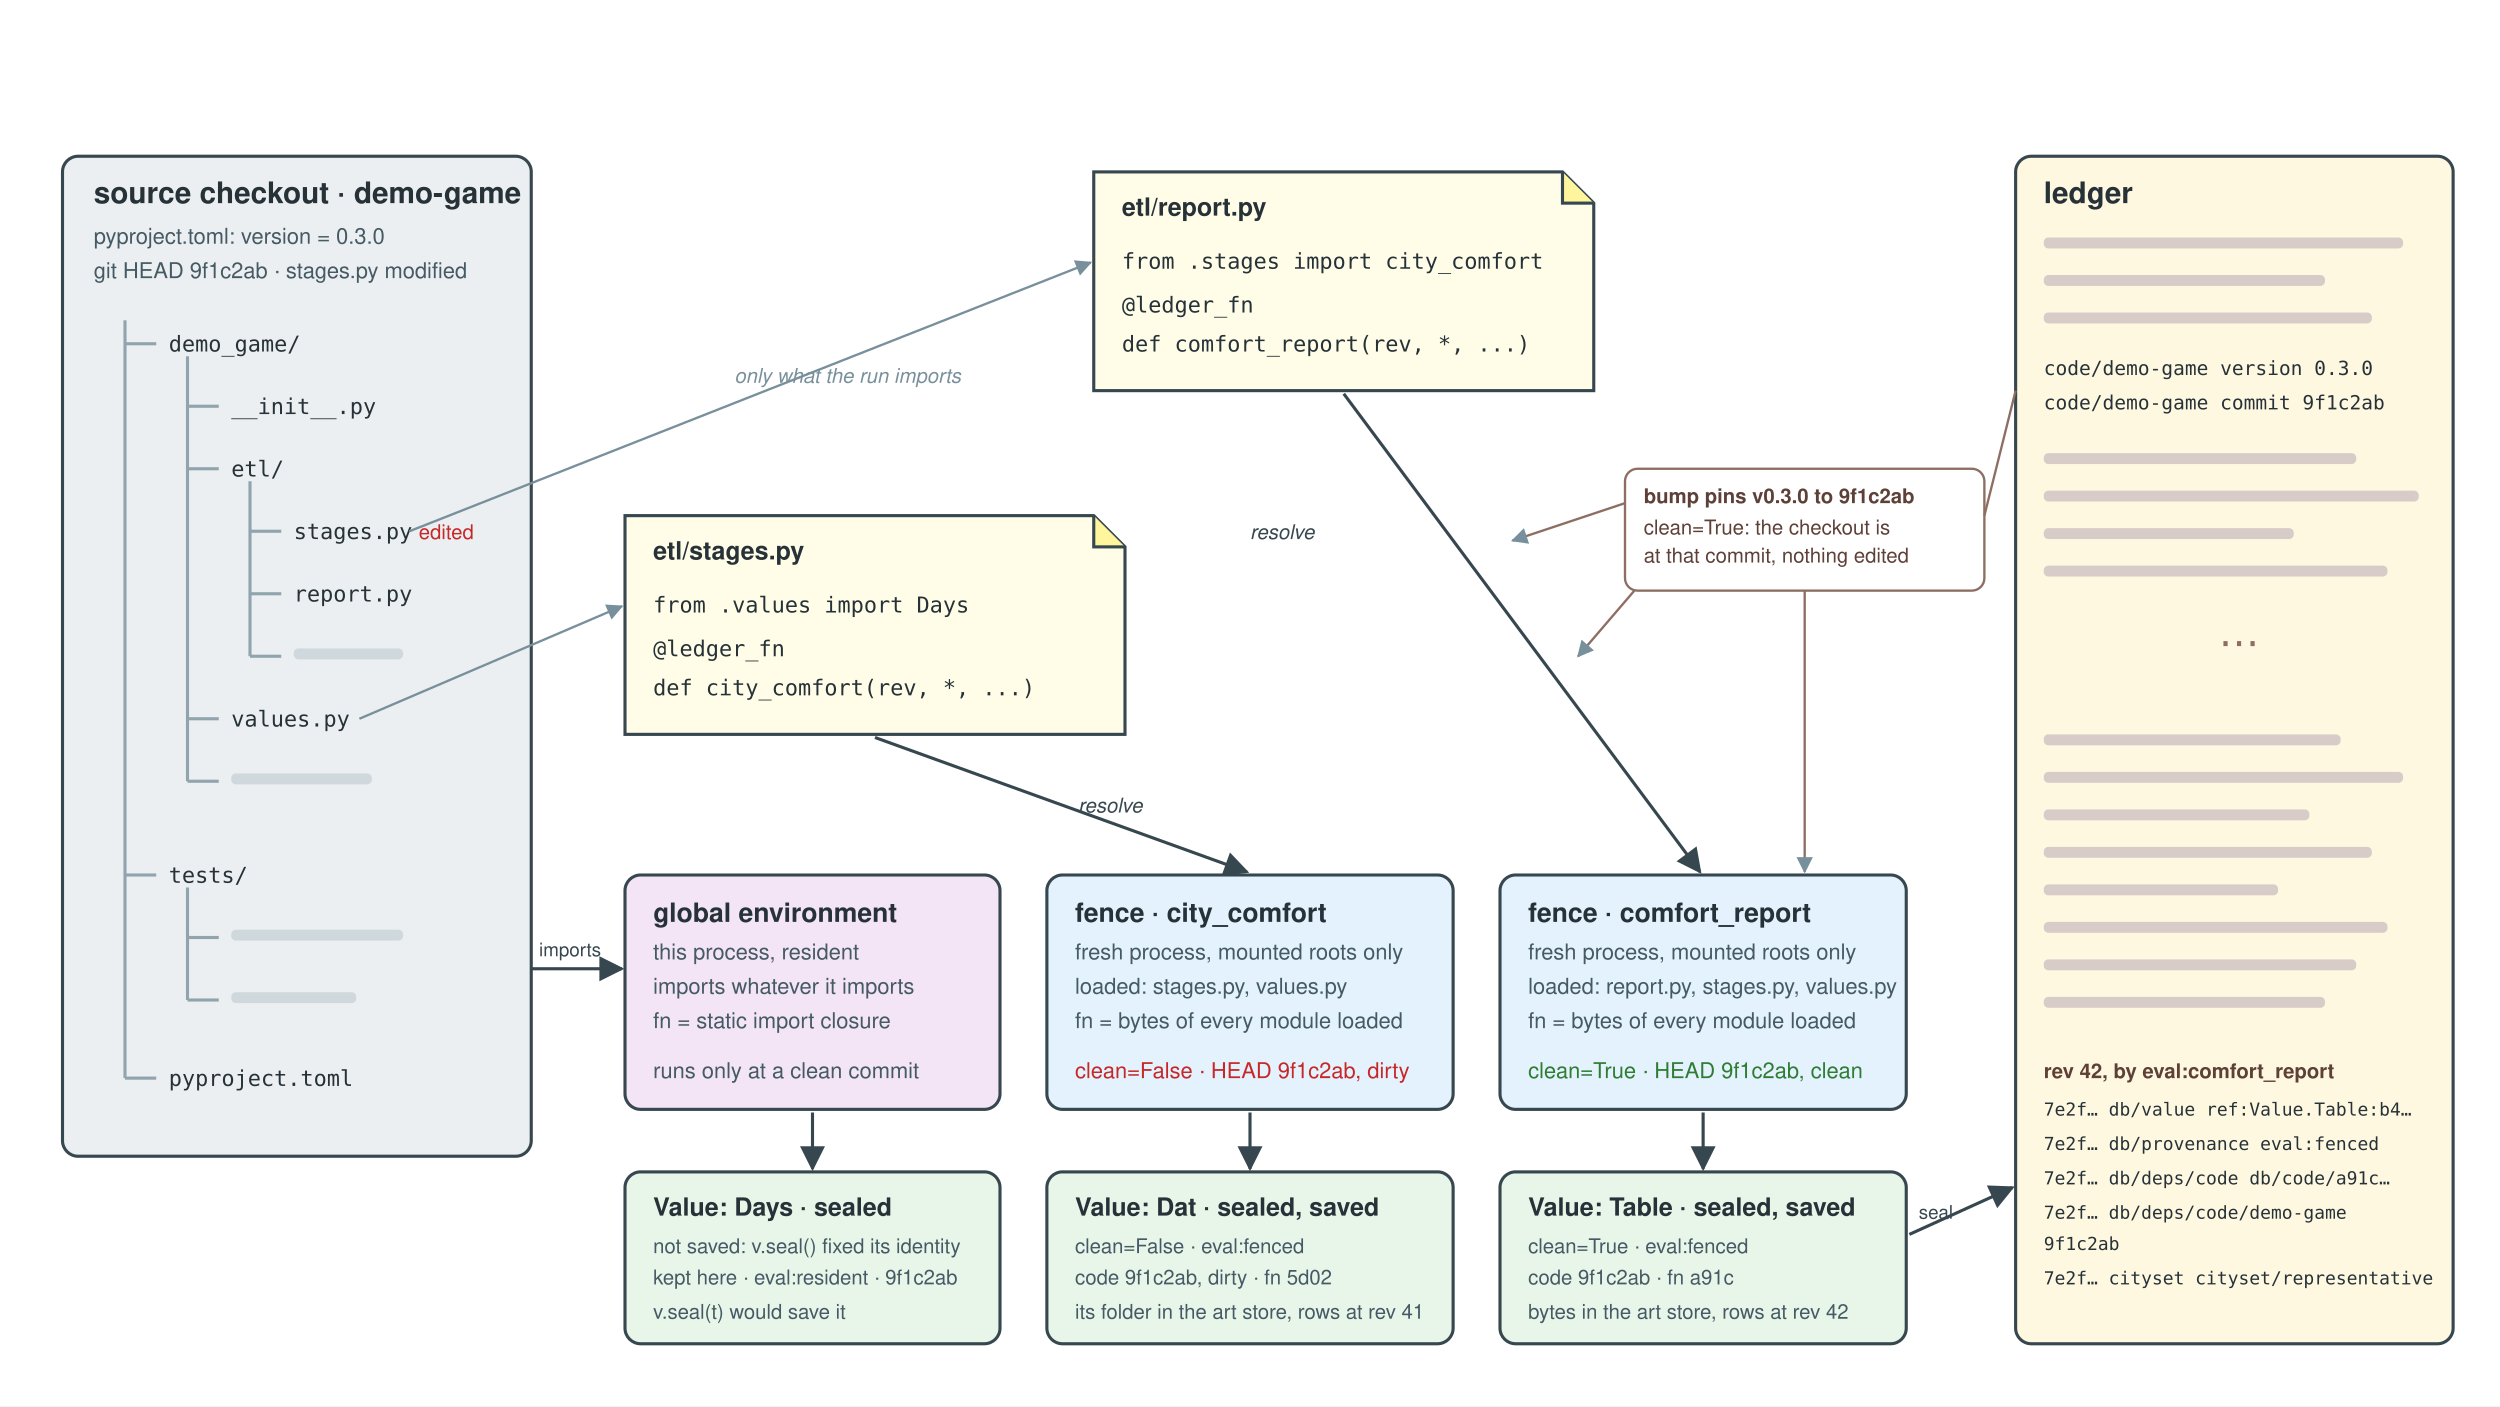
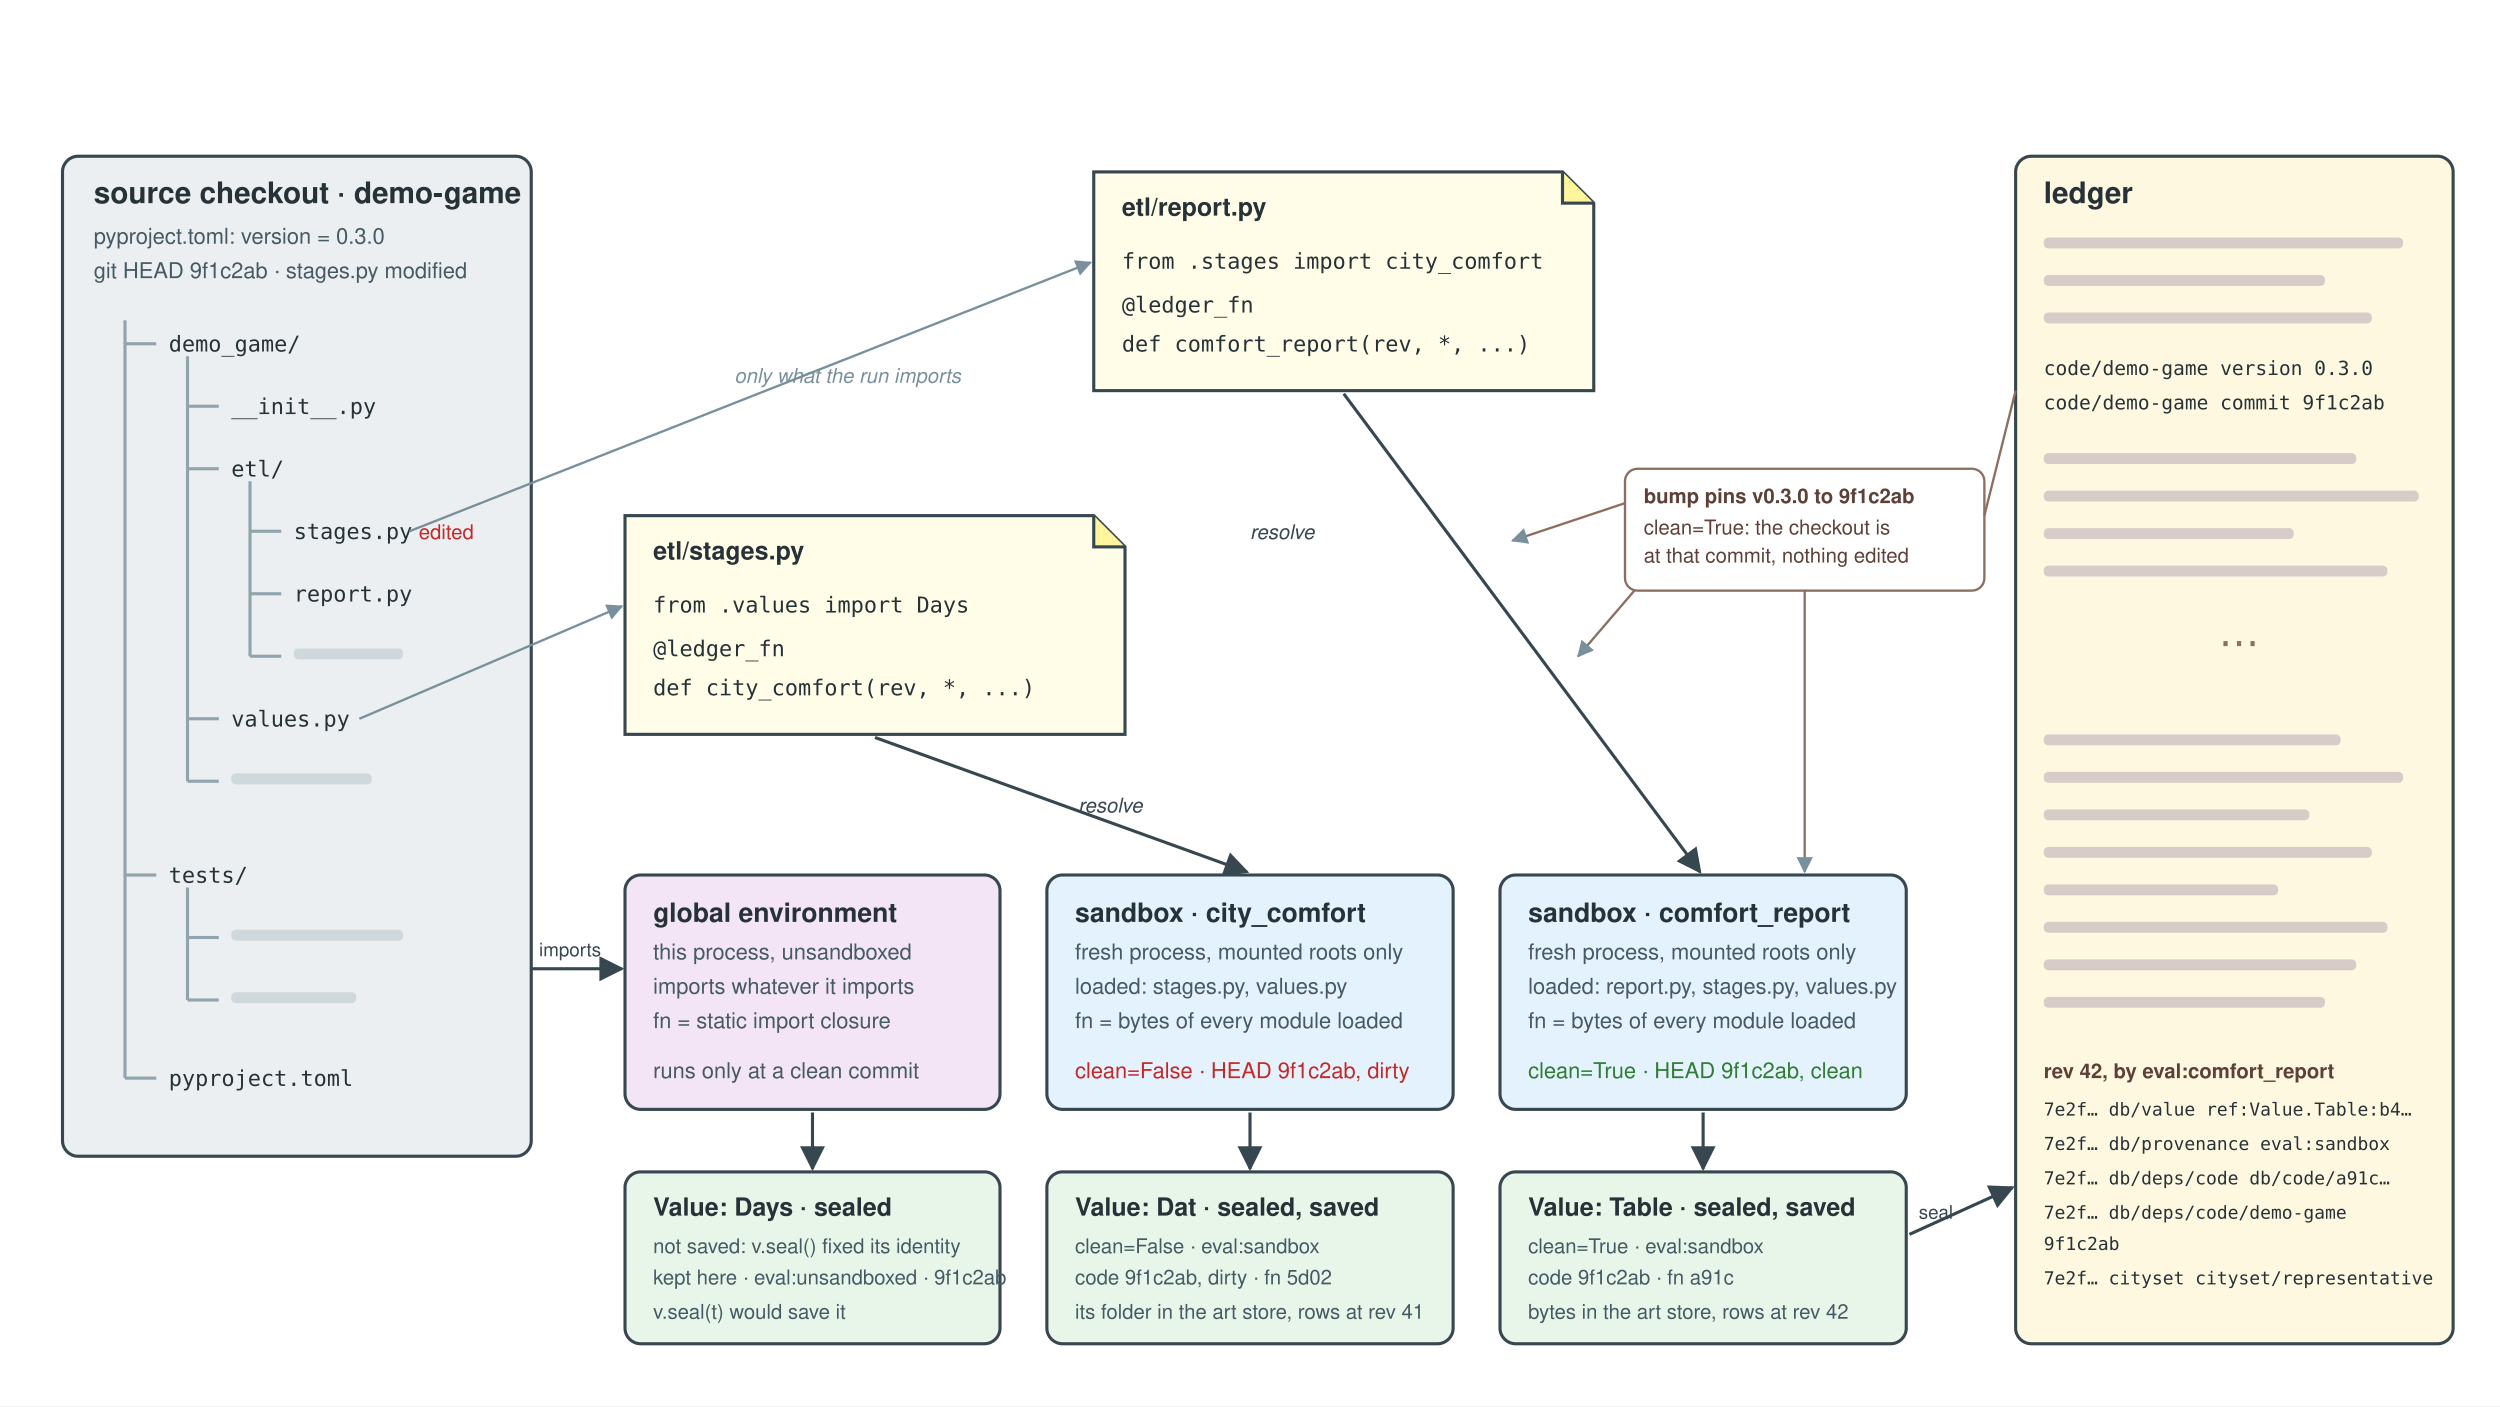
<svg xmlns="http://www.w3.org/2000/svg" viewBox="0 0 1600 900" width="1600" height="900" font-family="Helvetica, Arial, sans-serif">
  <defs>
    <marker id="arrow" viewBox="0 0 10 10" refX="9" refY="5" markerWidth="8" markerHeight="8" orient="auto-start-reverse">
      <path d="M0,0 L10,5 L0,10 z" fill="#37474f" />
    </marker>
    <marker id="arrow-thin" viewBox="0 0 10 10" refX="9" refY="5" markerWidth="7" markerHeight="7" orient="auto-start-reverse">
      <path d="M0,0 L10,5 L0,10 z" fill="#78909c" />
    </marker>
  </defs>
  <rect x="0" y="0" width="1600" height="900" fill="#ffffff" />
  <g stroke="#37474f" stroke-width="2">
    <rect x="40" y="100" width="300" height="640" rx="10" fill="#eceff1" />
  </g>
  <text x="60" y="130" font-size="19" font-weight="bold" fill="#263238">source checkout · demo-game</text>
  <text x="60" y="156" font-size="14" fill="#455a64">pyproject.toml: version = 0.3.0</text>
  <text x="60" y="178" font-size="14" fill="#455a64">git HEAD 9f1c2ab · stages.py modified</text>
  <g stroke="#90a4ae" stroke-width="2" fill="none">
    <path d="M80,205 V690" />
    <path d="M80,220 H100" />
    <path d="M120,228 V500" />
    <path d="M120,260 H140" />
    <path d="M120,300 H140" />
    <path d="M160,308 V420" />
    <path d="M160,340 H180" />
    <path d="M160,380 H180" />
    <path d="M160,420 H180" />
    <path d="M120,460 H140" />
    <path d="M120,500 H140" />
    <path d="M80,560 H100" />
    <path d="M120,568 V640" />
    <path d="M120,600 H140" />
    <path d="M120,640 H140" />
    <path d="M80,690 H100" />
  </g>
  <g font-family="Menlo, Consolas, monospace" font-size="14" fill="#263238">
    <text x="108" y="225">demo_game/</text>
    <text x="148" y="265">__init__.py</text>
    <text x="148" y="305">etl/</text>
    <text x="188" y="345">stages.py</text>
    <text x="188" y="385">report.py</text>
    <text x="148" y="465">values.py</text>
    <text x="108" y="565">tests/</text>
    <text x="108" y="695">pyproject.toml</text>
  </g>
  <text x="268" y="345" font-size="13" fill="#c62828">edited</text>
  <g fill="#cfd8dc">
    <rect x="188" y="415" width="70" height="7" rx="3" />
    <rect x="148" y="495" width="90" height="7" rx="3" />
    <rect x="148" y="595" width="110" height="7" rx="3" />
    <rect x="148" y="635" width="80" height="7" rx="3" />
  </g>
  <g stroke="#37474f" stroke-width="2">
    <path d="M400,330 H700 L720,350 V470 H400 Z" fill="#fffde7" />
    <path d="M700,330 V350 H720" fill="#fff59d" />
  </g>
  <text x="418" y="358" font-size="16" font-weight="bold" fill="#263238">etl/stages.py</text>
  <g font-family="Menlo, Consolas, monospace" font-size="14" fill="#263238">
    <text x="418" y="392">from .values import Days</text>
    <text x="418" y="420">@ledger_fn</text>
    <text x="418" y="445">def city_comfort(rev, *, ...)</text>
  </g>
  <g stroke="#37474f" stroke-width="2">
    <path d="M700,110 H1000 L1020,130 V250 H700 Z" fill="#fffde7" />
    <path d="M1000,110 V130 H1020" fill="#fff59d" />
  </g>
  <text x="718" y="138" font-size="16" font-weight="bold" fill="#263238">etl/report.py</text>
  <g font-family="Menlo, Consolas, monospace" font-size="14" fill="#263238">
    <text x="718" y="172">from .stages import city_comfort</text>
    <text x="718" y="200">@ledger_fn</text>
    <text x="718" y="225">def comfort_report(rev, *, ...)</text>
  </g>
  <g stroke="#78909c" stroke-width="1.5" fill="none" marker-end="url(#arrow-thin)">
    <path d="M262,340 L698,168" />
    <path d="M230,460 L398,388" />
  </g>
  <text x="470" y="245" font-size="13" fill="#78909c" font-style="italic">only what the run imports</text>
  <g stroke="#37474f" stroke-width="2">
    <rect x="400" y="560" width="240" height="150" rx="10" fill="#f3e5f5" />
    <rect x="670" y="560" width="260" height="150" rx="10" fill="#e3f2fd" />
    <rect x="960" y="560" width="260" height="150" rx="10" fill="#e3f2fd" />
  </g>
  <text x="418" y="590" font-size="17" font-weight="bold" fill="#263238">global environment</text>
-   <text x="418" y="614" font-size="14" fill="#455a64">this process, resident</text>
+   <text x="418" y="614" font-size="14" fill="#455a64">this process, unsandboxed</text>
  <text x="418" y="636" font-size="14" fill="#455a64">imports whatever it imports</text>
  <text x="418" y="658" font-size="14" fill="#455a64">fn = static import closure</text>
  <text x="418" y="690" font-size="14" fill="#455a64">runs only at a clean commit</text>
-   <text x="688" y="590" font-size="17" font-weight="bold" fill="#263238">fence · city_comfort</text>
+   <text x="688" y="590" font-size="17" font-weight="bold" fill="#263238">sandbox · city_comfort</text>
  <text x="688" y="614" font-size="14" fill="#455a64">fresh process, mounted roots only</text>
  <text x="688" y="636" font-size="14" fill="#455a64">loaded: stages.py, values.py</text>
  <text x="688" y="658" font-size="14" fill="#455a64">fn = bytes of every module loaded</text>
  <text x="688" y="690" font-size="14" fill="#c62828">clean=False · HEAD 9f1c2ab, dirty</text>
-   <text x="978" y="590" font-size="17" font-weight="bold" fill="#263238">fence · comfort_report</text>
+   <text x="978" y="590" font-size="17" font-weight="bold" fill="#263238">sandbox · comfort_report</text>
  <text x="978" y="614" font-size="14" fill="#455a64">fresh process, mounted roots only</text>
  <text x="978" y="636" font-size="14" fill="#455a64">loaded: report.py, stages.py, values.py</text>
  <text x="978" y="658" font-size="14" fill="#455a64">fn = bytes of every module loaded</text>
  <text x="978" y="690" font-size="14" fill="#2e7d32">clean=True · HEAD 9f1c2ab, clean</text>
  <g stroke="#37474f" stroke-width="2" fill="none" marker-end="url(#arrow)">
    <path d="M340,620 L398,620" />
    <path d="M560,472 L798,558" />
    <path d="M860,252 L1088,558" />
  </g>
  <text x="345" y="612" font-size="12" fill="#37474f">imports</text>
  <text x="690" y="520" font-size="13" fill="#37474f" font-style="italic">resolve</text>
  <text x="800" y="345" font-size="13" fill="#37474f" font-style="italic">resolve</text>
  <g stroke="#37474f" stroke-width="2">
    <rect x="1290" y="100" width="280" height="760" rx="10" fill="#fff8e1" />
  </g>
  <text x="1308" y="130" font-size="19" font-weight="bold" fill="#263238">ledger</text>
  <g fill="#d7ccc8">
    <rect x="1308" y="152" width="230" height="7" rx="3" />
    <rect x="1308" y="176" width="180" height="7" rx="3" />
    <rect x="1308" y="200" width="210" height="7" rx="3" />
  </g>
  <g font-family="Menlo, Consolas, monospace" font-size="12.5" fill="#263238">
    <text x="1308" y="240">code/demo-game version 0.3.0</text>
    <text x="1308" y="262">code/demo-game commit  9f1c2ab</text>
  </g>
  <g fill="#d7ccc8">
    <rect x="1308" y="290" width="200" height="7" rx="3" />
    <rect x="1308" y="314" width="240" height="7" rx="3" />
    <rect x="1308" y="338" width="160" height="7" rx="3" />
    <rect x="1308" y="362" width="220" height="7" rx="3" />
  </g>
  <text x="1420" y="420" font-size="26" fill="#8d6e63">⋯</text>
  <g fill="#d7ccc8">
    <rect x="1308" y="470" width="190" height="7" rx="3" />
    <rect x="1308" y="494" width="230" height="7" rx="3" />
    <rect x="1308" y="518" width="170" height="7" rx="3" />
    <rect x="1308" y="542" width="210" height="7" rx="3" />
    <rect x="1308" y="566" width="150" height="7" rx="3" />
    <rect x="1308" y="590" width="220" height="7" rx="3" />
    <rect x="1308" y="614" width="200" height="7" rx="3" />
    <rect x="1308" y="638" width="180" height="7" rx="3" />
  </g>
  <text x="1308" y="690" font-size="13" font-weight="bold" fill="#5d4037">rev 42, by eval:comfort_report</text>
  <g font-family="Menlo, Consolas, monospace" font-size="11.5" fill="#263238">
    <text x="1308" y="714">7e2f… db/value ref:Value.Table:b4…</text>
-     <text x="1308" y="736">7e2f… db/provenance eval:fenced</text>
+     <text x="1308" y="736">7e2f… db/provenance eval:sandbox</text>
    <text x="1308" y="758">7e2f… db/deps/code db/code/a91c…</text>
    <text x="1308" y="780">7e2f… db/deps/code/demo-game</text>
    <text x="1308" y="800">           9f1c2ab</text>
    <text x="1308" y="822">7e2f… cityset cityset/representative</text>
  </g>
  <g stroke="#8d6e63" stroke-width="1.5">
    <rect x="1040" y="300" width="230" height="78" rx="8" fill="#ffffff" />
  </g>
  <text x="1052" y="322" font-size="13" fill="#5d4037" font-weight="bold">bump pins v0.3.0 to 9f1c2ab</text>
  <text x="1052" y="342" font-size="13" fill="#5d4037">clean=True: the checkout is</text>
  <text x="1052" y="360" font-size="13" fill="#5d4037">at that commit, nothing edited</text>
  <path d="M1270,330 L1290,250" stroke="#8d6e63" stroke-width="1.5" fill="none" />
  <path d="M1155,378 L1155,558" stroke="#8d6e63" stroke-width="1.5" fill="none" marker-end="url(#arrow-thin)" />
  <path d="M1040,322 L968,346" stroke="#8d6e63" stroke-width="1.5" fill="none" marker-end="url(#arrow-thin)" />
  <path d="M1046,378 L1010,420" stroke="#8d6e63" stroke-width="1.5" fill="none" marker-end="url(#arrow-thin)" />
  <g stroke="#37474f" stroke-width="2">
    <rect x="400" y="750" width="240" height="110" rx="10" fill="#e8f5e9" />
    <rect x="670" y="750" width="260" height="110" rx="10" fill="#e8f5e9" />
    <rect x="960" y="750" width="260" height="110" rx="10" fill="#e8f5e9" />
  </g>
  <text x="418" y="778" font-size="16" font-weight="bold" fill="#263238">Value: Days · sealed</text>
  <text x="418" y="802" font-size="13" fill="#455a64">not saved: v.seal() fixed its identity</text>
-   <text x="418" y="822" font-size="13" fill="#455a64">kept here · eval:resident · 9f1c2ab</text>
+   <text x="418" y="822" font-size="13" fill="#455a64">kept here · eval:unsandboxed · 9f1c2ab</text>
  <text x="418" y="844" font-size="13" fill="#455a64">v.seal(t) would save it</text>
  <text x="688" y="778" font-size="16" font-weight="bold" fill="#263238">Value: Dat · sealed, saved</text>
-   <text x="688" y="802" font-size="13" fill="#455a64">clean=False · eval:fenced</text>
+   <text x="688" y="802" font-size="13" fill="#455a64">clean=False · eval:sandbox</text>
  <text x="688" y="822" font-size="13" fill="#455a64">code 9f1c2ab, dirty · fn 5d02</text>
  <text x="688" y="844" font-size="13" fill="#455a64">its folder in the art store, rows at rev 41</text>
  <text x="978" y="778" font-size="16" font-weight="bold" fill="#263238">Value: Table · sealed, saved</text>
-   <text x="978" y="802" font-size="13" fill="#455a64">clean=True · eval:fenced</text>
+   <text x="978" y="802" font-size="13" fill="#455a64">clean=True · eval:sandbox</text>
  <text x="978" y="822" font-size="13" fill="#455a64">code 9f1c2ab · fn a91c</text>
  <text x="978" y="844" font-size="13" fill="#455a64">bytes in the art store, rows at rev 42</text>
  <g stroke="#37474f" stroke-width="2" fill="none" marker-end="url(#arrow)">
    <path d="M520,712 L520,748" />
    <path d="M800,712 L800,748" />
    <path d="M1090,712 L1090,748" />
    <path d="M1222,790 L1288,760" />
  </g>
  <text x="1228" y="780" font-size="12" fill="#37474f">seal</text>
</svg>
